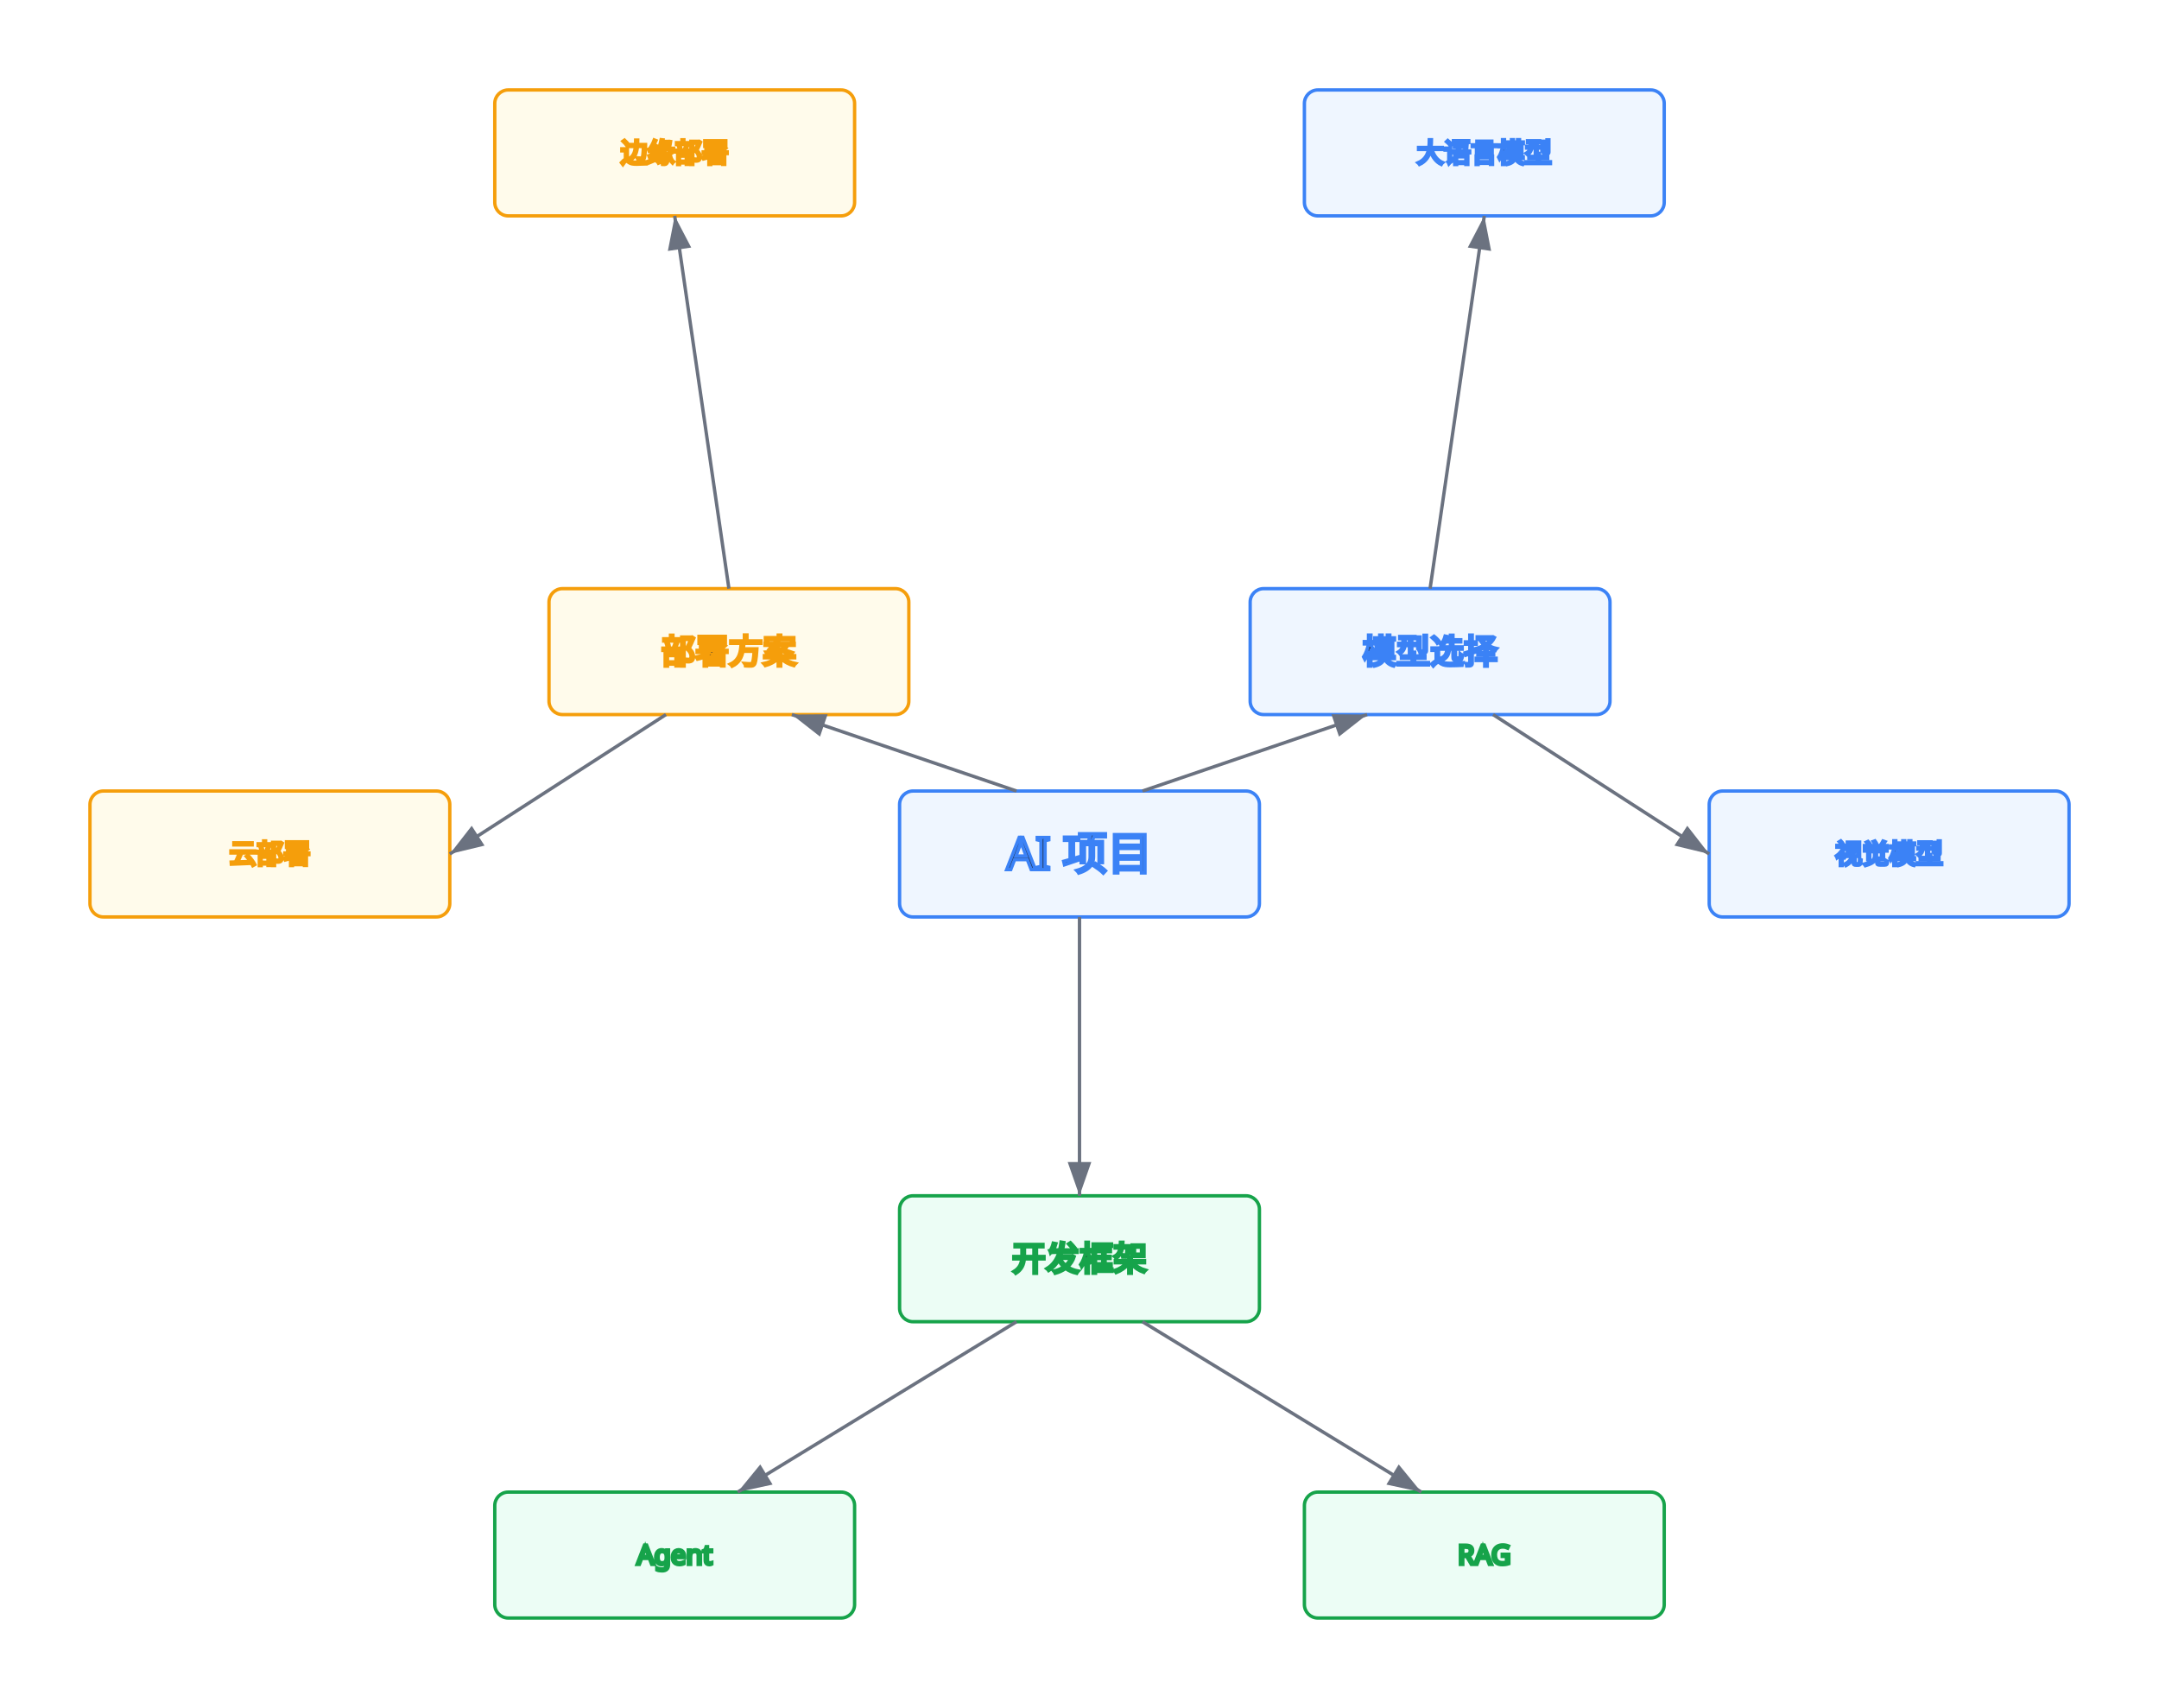
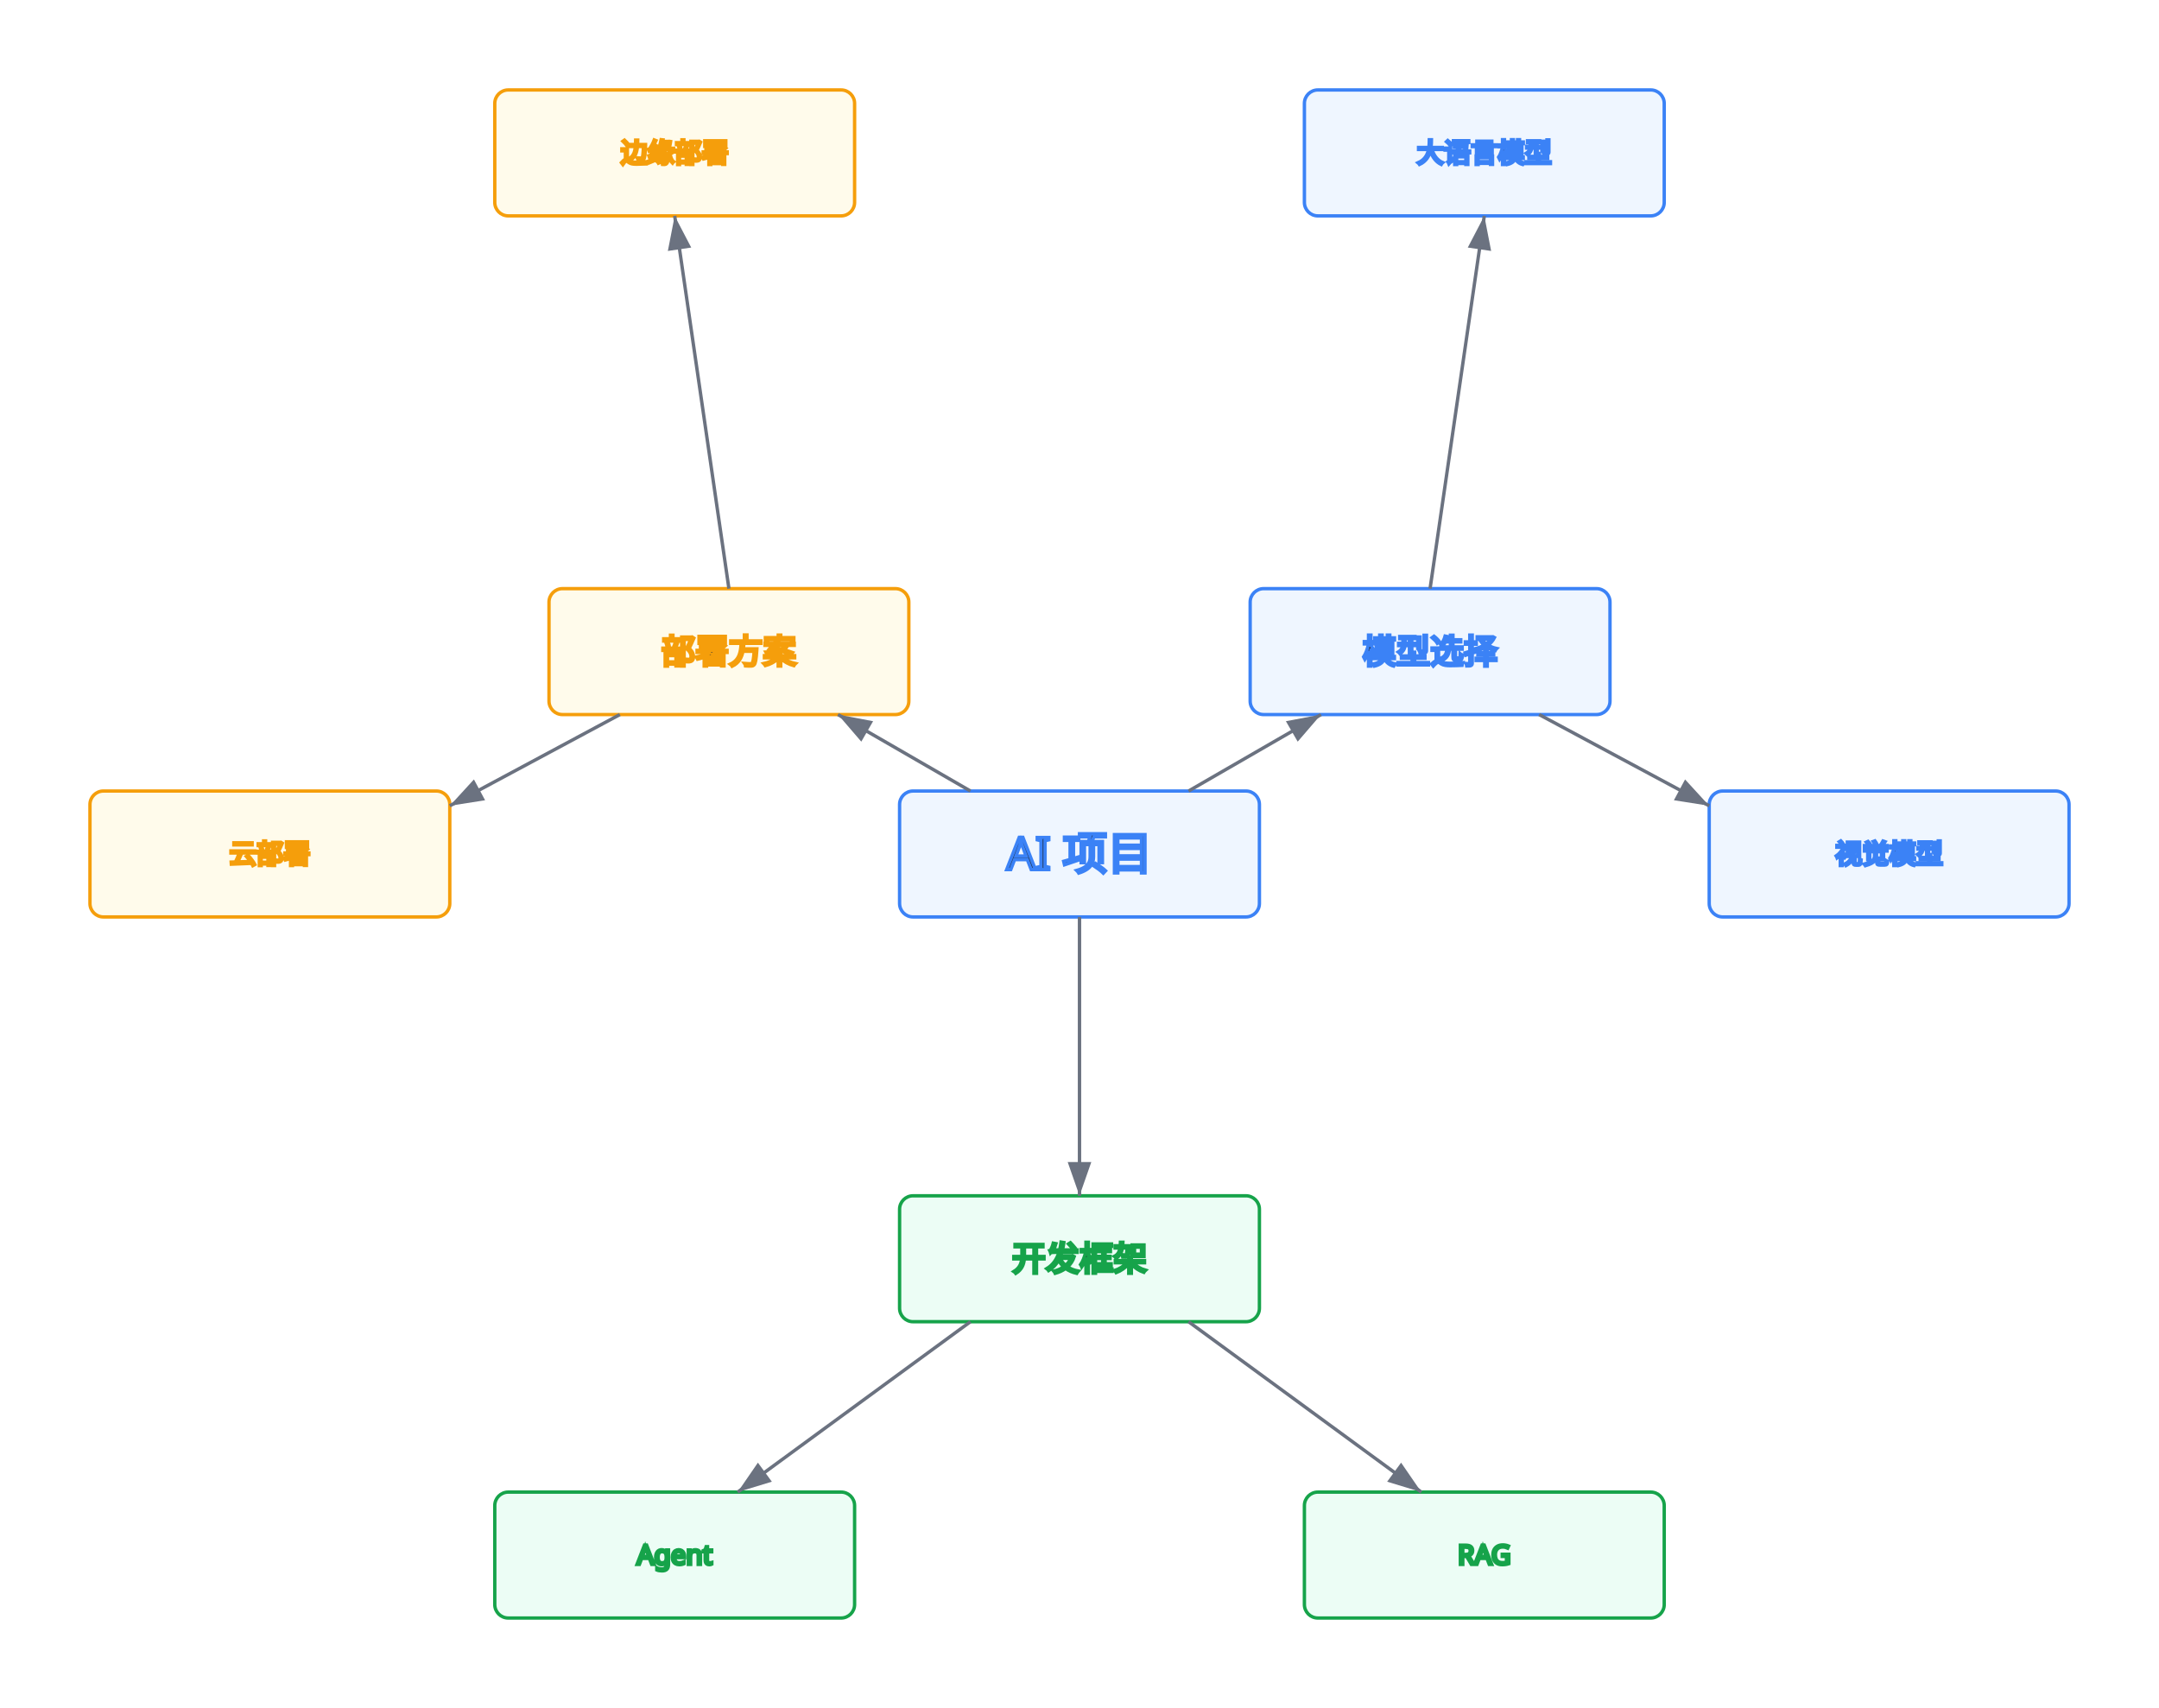
<svg xmlns="http://www.w3.org/2000/svg" width="960" height="759.538" viewBox="0 0 960 759.538">
  <defs>
    <marker id="arrowhead" markerWidth="10" markerHeight="7" refX="10" refY="3.5" orient="auto">
      <polygon points="0 0, 10 3.5, 0 7" fill="#6b7280" />
    </marker>
    <marker id="arrowhead-purple" markerWidth="10" markerHeight="7" refX="10" refY="3.5" orient="auto">
      <polygon points="0 0, 10 3.5, 0 7" fill="#7c3aed" />
    </marker>
  </defs>
  <style>.lgdl-anchors,.lgdl-edge-anchors{opacity:0;pointer-events:none;transition:opacity .12s ease}.lgdl-node:hover + .lgdl-anchors,.lgdl-class:hover + .lgdl-anchors,.lgdl-group:hover + .lgdl-anchors,.lgdl-lane:hover + .lgdl-anchors{opacity:1}.lgdl-edge:hover + .lgdl-edge-anchors,.lgdl-aggregate-edge:hover + .lgdl-edge-anchors{opacity:1}</style>
  <rect x="0" y="0" width="960" height="759.538" fill="#ffffff" />
  <g class="lgdl-node" fill="#eff6ff" stroke="#3b82f6" stroke-width="1.5">
    <rect x="400" y="351.769" width="160" height="56" rx="6" ry="6" />
    <text x="480" y="379.769" font-family="'Segoe UI', 'PingFang SC', 'Microsoft YaHei', sans-serif" font-size="20" fill="#1f2937" text-anchor="middle" dominant-baseline="middle">AI 项目</text>
  </g>
  <g class="lgdl-anchors">
    <circle cx="560.0" cy="379.8" r="3" fill="#3b82f6" />
+     <circle cx="560.0" cy="401.2" r="3" fill="#3b82f6" />
+     <circle cx="528.5" cy="407.8" r="3" fill="#3b82f6" />
    <circle cx="508.0" cy="407.8" r="3" fill="#3b82f6" />
+     <circle cx="496.2" cy="407.8" r="3" fill="#3b82f6" />
+     <circle cx="487.5" cy="407.8" r="3" fill="#3b82f6" />
    <circle cx="480.0" cy="407.8" r="3" fill="#3b82f6" />
+     <circle cx="472.5" cy="407.8" r="3" fill="#3b82f6" />
+     <circle cx="463.8" cy="407.8" r="3" fill="#3b82f6" />
    <circle cx="452.0" cy="407.8" r="3" fill="#3b82f6" />
+     <circle cx="431.5" cy="407.8" r="3" fill="#3b82f6" />
+     <circle cx="400.0" cy="401.2" r="3" fill="#3b82f6" />
    <circle cx="400.0" cy="379.8" r="3" fill="#3b82f6" />
+     <circle cx="400.0" cy="358.3" r="3" fill="#3b82f6" />
+     <circle cx="431.5" cy="351.8" r="3" fill="#3b82f6" />
    <circle cx="452.0" cy="351.8" r="3" fill="#3b82f6" />
+     <circle cx="463.8" cy="351.8" r="3" fill="#3b82f6" />
+     <circle cx="472.5" cy="351.8" r="3" fill="#3b82f6" />
    <circle cx="480.0" cy="351.8" r="3" fill="#3b82f6" />
+     <circle cx="487.5" cy="351.8" r="3" fill="#3b82f6" />
+     <circle cx="496.2" cy="351.8" r="3" fill="#3b82f6" />
    <circle cx="508.0" cy="351.8" r="3" fill="#3b82f6" />
+     <circle cx="528.5" cy="351.8" r="3" fill="#3b82f6" />
+     <circle cx="560.0" cy="358.3" r="3" fill="#3b82f6" />
  </g>
  <g class="lgdl-node" fill="#eff6ff" stroke="#3b82f6" stroke-width="1.5">
    <rect x="555.885" y="261.769" width="160" height="56" rx="6" ry="6" />
    <text x="635.885" y="289.769" font-family="'Segoe UI', 'PingFang SC', 'Microsoft YaHei', sans-serif" font-size="15" fill="#1f2937" text-anchor="middle" dominant-baseline="middle">模型选择</text>
  </g>
  <g class="lgdl-anchors">
    <circle cx="715.9" cy="289.8" r="3" fill="#3b82f6" />
+     <circle cx="715.9" cy="311.2" r="3" fill="#3b82f6" />
+     <circle cx="684.4" cy="317.8" r="3" fill="#3b82f6" />
    <circle cx="663.9" cy="317.8" r="3" fill="#3b82f6" />
+     <circle cx="652.1" cy="317.8" r="3" fill="#3b82f6" />
+     <circle cx="643.4" cy="317.8" r="3" fill="#3b82f6" />
    <circle cx="635.9" cy="317.8" r="3" fill="#3b82f6" />
+     <circle cx="628.4" cy="317.8" r="3" fill="#3b82f6" />
+     <circle cx="619.7" cy="317.8" r="3" fill="#3b82f6" />
    <circle cx="607.9" cy="317.8" r="3" fill="#3b82f6" />
+     <circle cx="587.4" cy="317.8" r="3" fill="#3b82f6" />
+     <circle cx="555.9" cy="311.2" r="3" fill="#3b82f6" />
    <circle cx="555.9" cy="289.8" r="3" fill="#3b82f6" />
+     <circle cx="555.9" cy="268.3" r="3" fill="#3b82f6" />
+     <circle cx="587.4" cy="261.8" r="3" fill="#3b82f6" />
    <circle cx="607.9" cy="261.8" r="3" fill="#3b82f6" />
+     <circle cx="619.7" cy="261.8" r="3" fill="#3b82f6" />
+     <circle cx="628.4" cy="261.8" r="3" fill="#3b82f6" />
    <circle cx="635.9" cy="261.8" r="3" fill="#3b82f6" />
+     <circle cx="643.4" cy="261.8" r="3" fill="#3b82f6" />
+     <circle cx="652.1" cy="261.8" r="3" fill="#3b82f6" />
    <circle cx="663.9" cy="261.8" r="3" fill="#3b82f6" />
+     <circle cx="684.4" cy="261.8" r="3" fill="#3b82f6" />
+     <circle cx="715.9" cy="268.3" r="3" fill="#3b82f6" />
  </g>
  <g class="lgdl-node" fill="#ecfdf5" stroke="#16a34a" stroke-width="1.5">
    <rect x="400" y="531.769" width="160" height="56" rx="6" ry="6" />
    <text x="480" y="559.769" font-family="'Segoe UI', 'PingFang SC', 'Microsoft YaHei', sans-serif" font-size="15" fill="#1f2937" text-anchor="middle" dominant-baseline="middle">开发框架</text>
  </g>
  <g class="lgdl-anchors">
    <circle cx="560.0" cy="559.8" r="3" fill="#16a34a" />
+     <circle cx="560.0" cy="581.2" r="3" fill="#16a34a" />
+     <circle cx="528.5" cy="587.8" r="3" fill="#16a34a" />
    <circle cx="508.0" cy="587.8" r="3" fill="#16a34a" />
+     <circle cx="496.2" cy="587.8" r="3" fill="#16a34a" />
+     <circle cx="487.5" cy="587.8" r="3" fill="#16a34a" />
    <circle cx="480.0" cy="587.8" r="3" fill="#16a34a" />
+     <circle cx="472.5" cy="587.8" r="3" fill="#16a34a" />
+     <circle cx="463.8" cy="587.8" r="3" fill="#16a34a" />
    <circle cx="452.0" cy="587.8" r="3" fill="#16a34a" />
+     <circle cx="431.5" cy="587.8" r="3" fill="#16a34a" />
+     <circle cx="400.0" cy="581.2" r="3" fill="#16a34a" />
    <circle cx="400.0" cy="559.8" r="3" fill="#16a34a" />
+     <circle cx="400.0" cy="538.3" r="3" fill="#16a34a" />
+     <circle cx="431.5" cy="531.8" r="3" fill="#16a34a" />
    <circle cx="452.0" cy="531.8" r="3" fill="#16a34a" />
+     <circle cx="463.8" cy="531.8" r="3" fill="#16a34a" />
+     <circle cx="472.5" cy="531.8" r="3" fill="#16a34a" />
    <circle cx="480.0" cy="531.8" r="3" fill="#16a34a" />
+     <circle cx="487.5" cy="531.8" r="3" fill="#16a34a" />
+     <circle cx="496.2" cy="531.8" r="3" fill="#16a34a" />
    <circle cx="508.0" cy="531.8" r="3" fill="#16a34a" />
+     <circle cx="528.5" cy="531.8" r="3" fill="#16a34a" />
+     <circle cx="560.0" cy="538.3" r="3" fill="#16a34a" />
  </g>
  <g class="lgdl-node" fill="#fffbeb" stroke="#f59e0b" stroke-width="1.5">
    <rect x="244.115" y="261.769" width="160" height="56" rx="6" ry="6" />
    <text x="324.115" y="289.769" font-family="'Segoe UI', 'PingFang SC', 'Microsoft YaHei', sans-serif" font-size="15" fill="#1f2937" text-anchor="middle" dominant-baseline="middle">部署方案</text>
  </g>
  <g class="lgdl-anchors">
    <circle cx="404.1" cy="289.8" r="3" fill="#f59e0b" />
+     <circle cx="404.1" cy="311.2" r="3" fill="#f59e0b" />
+     <circle cx="372.6" cy="317.8" r="3" fill="#f59e0b" />
    <circle cx="352.1" cy="317.8" r="3" fill="#f59e0b" />
+     <circle cx="340.3" cy="317.8" r="3" fill="#f59e0b" />
+     <circle cx="331.6" cy="317.8" r="3" fill="#f59e0b" />
    <circle cx="324.1" cy="317.8" r="3" fill="#f59e0b" />
+     <circle cx="316.6" cy="317.8" r="3" fill="#f59e0b" />
+     <circle cx="307.9" cy="317.8" r="3" fill="#f59e0b" />
    <circle cx="296.1" cy="317.8" r="3" fill="#f59e0b" />
+     <circle cx="275.6" cy="317.8" r="3" fill="#f59e0b" />
+     <circle cx="244.1" cy="311.2" r="3" fill="#f59e0b" />
    <circle cx="244.1" cy="289.8" r="3" fill="#f59e0b" />
+     <circle cx="244.1" cy="268.3" r="3" fill="#f59e0b" />
+     <circle cx="275.6" cy="261.8" r="3" fill="#f59e0b" />
    <circle cx="296.1" cy="261.8" r="3" fill="#f59e0b" />
+     <circle cx="307.9" cy="261.8" r="3" fill="#f59e0b" />
+     <circle cx="316.6" cy="261.8" r="3" fill="#f59e0b" />
    <circle cx="324.1" cy="261.8" r="3" fill="#f59e0b" />
+     <circle cx="331.6" cy="261.8" r="3" fill="#f59e0b" />
+     <circle cx="340.3" cy="261.8" r="3" fill="#f59e0b" />
    <circle cx="352.1" cy="261.8" r="3" fill="#f59e0b" />
+     <circle cx="372.6" cy="261.8" r="3" fill="#f59e0b" />
+     <circle cx="404.1" cy="268.3" r="3" fill="#f59e0b" />
  </g>
  <g class="lgdl-node" fill="#eff6ff" stroke="#3b82f6" stroke-width="1.5">
    <rect x="580" y="40" width="160" height="56" rx="6" ry="6" />
    <text x="660" y="68" font-family="'Segoe UI', 'PingFang SC', 'Microsoft YaHei', sans-serif" font-size="12" fill="#1f2937" text-anchor="middle" dominant-baseline="middle">大语言模型</text>
  </g>
  <g class="lgdl-anchors">
    <circle cx="740.0" cy="68.0" r="3" fill="#3b82f6" />
+     <circle cx="740.0" cy="89.4" r="3" fill="#3b82f6" />
+     <circle cx="708.5" cy="96.0" r="3" fill="#3b82f6" />
    <circle cx="688.0" cy="96.0" r="3" fill="#3b82f6" />
+     <circle cx="676.2" cy="96.0" r="3" fill="#3b82f6" />
+     <circle cx="667.5" cy="96.0" r="3" fill="#3b82f6" />
    <circle cx="660.0" cy="96.0" r="3" fill="#3b82f6" />
+     <circle cx="652.5" cy="96.0" r="3" fill="#3b82f6" />
+     <circle cx="643.8" cy="96.0" r="3" fill="#3b82f6" />
    <circle cx="632.0" cy="96.0" r="3" fill="#3b82f6" />
+     <circle cx="611.5" cy="96.0" r="3" fill="#3b82f6" />
+     <circle cx="580.0" cy="89.4" r="3" fill="#3b82f6" />
    <circle cx="580.0" cy="68.0" r="3" fill="#3b82f6" />
+     <circle cx="580.0" cy="46.6" r="3" fill="#3b82f6" />
+     <circle cx="611.5" cy="40.0" r="3" fill="#3b82f6" />
    <circle cx="632.0" cy="40.0" r="3" fill="#3b82f6" />
+     <circle cx="643.8" cy="40.0" r="3" fill="#3b82f6" />
+     <circle cx="652.5" cy="40.0" r="3" fill="#3b82f6" />
    <circle cx="660.0" cy="40.0" r="3" fill="#3b82f6" />
+     <circle cx="667.5" cy="40.0" r="3" fill="#3b82f6" />
+     <circle cx="676.2" cy="40.0" r="3" fill="#3b82f6" />
    <circle cx="688.0" cy="40.0" r="3" fill="#3b82f6" />
+     <circle cx="708.5" cy="40.0" r="3" fill="#3b82f6" />
+     <circle cx="740.0" cy="46.6" r="3" fill="#3b82f6" />
  </g>
  <g class="lgdl-node" fill="#eff6ff" stroke="#3b82f6" stroke-width="1.5">
    <rect x="760" y="351.769" width="160" height="56" rx="6" ry="6" />
    <text x="840" y="379.769" font-family="'Segoe UI', 'PingFang SC', 'Microsoft YaHei', sans-serif" font-size="12" fill="#1f2937" text-anchor="middle" dominant-baseline="middle">视觉模型</text>
  </g>
  <g class="lgdl-anchors">
    <circle cx="920.0" cy="379.8" r="3" fill="#3b82f6" />
+     <circle cx="920.0" cy="401.2" r="3" fill="#3b82f6" />
+     <circle cx="888.5" cy="407.8" r="3" fill="#3b82f6" />
    <circle cx="868.0" cy="407.8" r="3" fill="#3b82f6" />
+     <circle cx="856.2" cy="407.8" r="3" fill="#3b82f6" />
+     <circle cx="847.5" cy="407.8" r="3" fill="#3b82f6" />
    <circle cx="840.0" cy="407.8" r="3" fill="#3b82f6" />
+     <circle cx="832.5" cy="407.8" r="3" fill="#3b82f6" />
+     <circle cx="823.8" cy="407.8" r="3" fill="#3b82f6" />
    <circle cx="812.0" cy="407.8" r="3" fill="#3b82f6" />
+     <circle cx="791.5" cy="407.8" r="3" fill="#3b82f6" />
+     <circle cx="760.0" cy="401.2" r="3" fill="#3b82f6" />
    <circle cx="760.0" cy="379.8" r="3" fill="#3b82f6" />
+     <circle cx="760.0" cy="358.3" r="3" fill="#3b82f6" />
+     <circle cx="791.5" cy="351.8" r="3" fill="#3b82f6" />
    <circle cx="812.0" cy="351.8" r="3" fill="#3b82f6" />
+     <circle cx="823.8" cy="351.8" r="3" fill="#3b82f6" />
+     <circle cx="832.5" cy="351.8" r="3" fill="#3b82f6" />
    <circle cx="840.0" cy="351.8" r="3" fill="#3b82f6" />
+     <circle cx="847.5" cy="351.8" r="3" fill="#3b82f6" />
+     <circle cx="856.2" cy="351.8" r="3" fill="#3b82f6" />
    <circle cx="868.0" cy="351.8" r="3" fill="#3b82f6" />
+     <circle cx="888.5" cy="351.8" r="3" fill="#3b82f6" />
+     <circle cx="920.0" cy="358.3" r="3" fill="#3b82f6" />
  </g>
  <g class="lgdl-node" fill="#ecfdf5" stroke="#16a34a" stroke-width="1.5">
    <rect x="580" y="663.538" width="160" height="56" rx="6" ry="6" />
    <text x="660" y="691.538" font-family="'Segoe UI', 'PingFang SC', 'Microsoft YaHei', sans-serif" font-size="12" fill="#1f2937" text-anchor="middle" dominant-baseline="middle">RAG</text>
  </g>
  <g class="lgdl-anchors">
    <circle cx="740.0" cy="691.5" r="3" fill="#16a34a" />
+     <circle cx="740.0" cy="713.0" r="3" fill="#16a34a" />
+     <circle cx="708.5" cy="719.5" r="3" fill="#16a34a" />
    <circle cx="688.0" cy="719.5" r="3" fill="#16a34a" />
+     <circle cx="676.2" cy="719.5" r="3" fill="#16a34a" />
+     <circle cx="667.5" cy="719.5" r="3" fill="#16a34a" />
    <circle cx="660.0" cy="719.5" r="3" fill="#16a34a" />
+     <circle cx="652.5" cy="719.5" r="3" fill="#16a34a" />
+     <circle cx="643.8" cy="719.5" r="3" fill="#16a34a" />
    <circle cx="632.0" cy="719.5" r="3" fill="#16a34a" />
+     <circle cx="611.5" cy="719.5" r="3" fill="#16a34a" />
+     <circle cx="580.0" cy="713.0" r="3" fill="#16a34a" />
    <circle cx="580.0" cy="691.5" r="3" fill="#16a34a" />
+     <circle cx="580.0" cy="670.1" r="3" fill="#16a34a" />
+     <circle cx="611.5" cy="663.5" r="3" fill="#16a34a" />
    <circle cx="632.0" cy="663.5" r="3" fill="#16a34a" />
+     <circle cx="643.8" cy="663.5" r="3" fill="#16a34a" />
+     <circle cx="652.5" cy="663.5" r="3" fill="#16a34a" />
    <circle cx="660.0" cy="663.5" r="3" fill="#16a34a" />
+     <circle cx="667.5" cy="663.5" r="3" fill="#16a34a" />
+     <circle cx="676.2" cy="663.5" r="3" fill="#16a34a" />
    <circle cx="688.0" cy="663.5" r="3" fill="#16a34a" />
+     <circle cx="708.5" cy="663.5" r="3" fill="#16a34a" />
+     <circle cx="740.0" cy="670.1" r="3" fill="#16a34a" />
  </g>
  <g class="lgdl-node" fill="#ecfdf5" stroke="#16a34a" stroke-width="1.5">
    <rect x="220" y="663.538" width="160" height="56" rx="6" ry="6" />
    <text x="300" y="691.538" font-family="'Segoe UI', 'PingFang SC', 'Microsoft YaHei', sans-serif" font-size="12" fill="#1f2937" text-anchor="middle" dominant-baseline="middle">Agent</text>
  </g>
  <g class="lgdl-anchors">
    <circle cx="380.0" cy="691.5" r="3" fill="#16a34a" />
+     <circle cx="380.0" cy="713.0" r="3" fill="#16a34a" />
+     <circle cx="348.5" cy="719.5" r="3" fill="#16a34a" />
    <circle cx="328.0" cy="719.5" r="3" fill="#16a34a" />
+     <circle cx="316.2" cy="719.5" r="3" fill="#16a34a" />
+     <circle cx="307.5" cy="719.5" r="3" fill="#16a34a" />
    <circle cx="300.0" cy="719.5" r="3" fill="#16a34a" />
+     <circle cx="292.5" cy="719.5" r="3" fill="#16a34a" />
+     <circle cx="283.8" cy="719.5" r="3" fill="#16a34a" />
    <circle cx="272.0" cy="719.5" r="3" fill="#16a34a" />
+     <circle cx="251.5" cy="719.5" r="3" fill="#16a34a" />
+     <circle cx="220.0" cy="713.0" r="3" fill="#16a34a" />
    <circle cx="220.0" cy="691.5" r="3" fill="#16a34a" />
+     <circle cx="220.0" cy="670.1" r="3" fill="#16a34a" />
+     <circle cx="251.5" cy="663.5" r="3" fill="#16a34a" />
    <circle cx="272.0" cy="663.5" r="3" fill="#16a34a" />
+     <circle cx="283.8" cy="663.5" r="3" fill="#16a34a" />
+     <circle cx="292.5" cy="663.5" r="3" fill="#16a34a" />
    <circle cx="300.0" cy="663.5" r="3" fill="#16a34a" />
+     <circle cx="307.5" cy="663.5" r="3" fill="#16a34a" />
+     <circle cx="316.2" cy="663.5" r="3" fill="#16a34a" />
    <circle cx="328.0" cy="663.5" r="3" fill="#16a34a" />
+     <circle cx="348.5" cy="663.5" r="3" fill="#16a34a" />
+     <circle cx="380.0" cy="670.1" r="3" fill="#16a34a" />
  </g>
  <g class="lgdl-node" fill="#fffbeb" stroke="#f59e0b" stroke-width="1.5">
    <rect x="40" y="351.769" width="160" height="56" rx="6" ry="6" />
    <text x="120" y="379.769" font-family="'Segoe UI', 'PingFang SC', 'Microsoft YaHei', sans-serif" font-size="12" fill="#1f2937" text-anchor="middle" dominant-baseline="middle">云部署</text>
  </g>
  <g class="lgdl-anchors">
    <circle cx="200.0" cy="379.8" r="3" fill="#f59e0b" />
+     <circle cx="200.0" cy="401.2" r="3" fill="#f59e0b" />
+     <circle cx="168.5" cy="407.8" r="3" fill="#f59e0b" />
    <circle cx="148.0" cy="407.8" r="3" fill="#f59e0b" />
+     <circle cx="136.2" cy="407.8" r="3" fill="#f59e0b" />
+     <circle cx="127.5" cy="407.8" r="3" fill="#f59e0b" />
    <circle cx="120.0" cy="407.8" r="3" fill="#f59e0b" />
+     <circle cx="112.5" cy="407.8" r="3" fill="#f59e0b" />
+     <circle cx="103.8" cy="407.8" r="3" fill="#f59e0b" />
    <circle cx="92.0" cy="407.8" r="3" fill="#f59e0b" />
+     <circle cx="71.5" cy="407.8" r="3" fill="#f59e0b" />
+     <circle cx="40.0" cy="401.2" r="3" fill="#f59e0b" />
    <circle cx="40.0" cy="379.8" r="3" fill="#f59e0b" />
+     <circle cx="40.0" cy="358.3" r="3" fill="#f59e0b" />
+     <circle cx="71.5" cy="351.8" r="3" fill="#f59e0b" />
    <circle cx="92.0" cy="351.8" r="3" fill="#f59e0b" />
+     <circle cx="103.8" cy="351.8" r="3" fill="#f59e0b" />
+     <circle cx="112.5" cy="351.8" r="3" fill="#f59e0b" />
    <circle cx="120.0" cy="351.8" r="3" fill="#f59e0b" />
+     <circle cx="127.5" cy="351.8" r="3" fill="#f59e0b" />
+     <circle cx="136.2" cy="351.8" r="3" fill="#f59e0b" />
    <circle cx="148.0" cy="351.8" r="3" fill="#f59e0b" />
+     <circle cx="168.5" cy="351.8" r="3" fill="#f59e0b" />
+     <circle cx="200.0" cy="358.3" r="3" fill="#f59e0b" />
  </g>
  <g class="lgdl-node" fill="#fffbeb" stroke="#f59e0b" stroke-width="1.5">
    <rect x="220" y="40" width="160" height="56" rx="6" ry="6" />
    <text x="300" y="68" font-family="'Segoe UI', 'PingFang SC', 'Microsoft YaHei', sans-serif" font-size="12" fill="#1f2937" text-anchor="middle" dominant-baseline="middle">边缘部署</text>
  </g>
  <g class="lgdl-anchors">
    <circle cx="380.0" cy="68.0" r="3" fill="#f59e0b" />
+     <circle cx="380.0" cy="89.4" r="3" fill="#f59e0b" />
+     <circle cx="348.5" cy="96.0" r="3" fill="#f59e0b" />
    <circle cx="328.0" cy="96.0" r="3" fill="#f59e0b" />
+     <circle cx="316.2" cy="96.0" r="3" fill="#f59e0b" />
+     <circle cx="307.5" cy="96.0" r="3" fill="#f59e0b" />
    <circle cx="300.0" cy="96.0" r="3" fill="#f59e0b" />
+     <circle cx="292.5" cy="96.0" r="3" fill="#f59e0b" />
+     <circle cx="283.8" cy="96.0" r="3" fill="#f59e0b" />
    <circle cx="272.0" cy="96.0" r="3" fill="#f59e0b" />
+     <circle cx="251.5" cy="96.0" r="3" fill="#f59e0b" />
+     <circle cx="220.0" cy="89.4" r="3" fill="#f59e0b" />
    <circle cx="220.0" cy="68.0" r="3" fill="#f59e0b" />
+     <circle cx="220.0" cy="46.6" r="3" fill="#f59e0b" />
+     <circle cx="251.5" cy="40.0" r="3" fill="#f59e0b" />
    <circle cx="272.0" cy="40.0" r="3" fill="#f59e0b" />
+     <circle cx="283.8" cy="40.0" r="3" fill="#f59e0b" />
+     <circle cx="292.5" cy="40.0" r="3" fill="#f59e0b" />
    <circle cx="300.0" cy="40.0" r="3" fill="#f59e0b" />
+     <circle cx="307.5" cy="40.0" r="3" fill="#f59e0b" />
+     <circle cx="316.2" cy="40.0" r="3" fill="#f59e0b" />
    <circle cx="328.0" cy="40.0" r="3" fill="#f59e0b" />
-   </g>
-   <g class="lgdl-edge">
-     <path d="M 508,351.769 L 607.885,317.769" fill="none" stroke="#6b7280" stroke-width="1.5" marker-end="url(#arrowhead)" />
-   </g>
-   <g class="lgdl-edge-anchors">
-     <circle cx="508.0" cy="351.8" r="3.5" fill="#6b7280" />
-     <circle cx="607.9" cy="317.8" r="3.5" fill="#6b7280" />
+     <circle cx="348.5" cy="40.0" r="3" fill="#f59e0b" />
+     <circle cx="380.0" cy="46.6" r="3" fill="#f59e0b" />
+   </g>
+   <g class="lgdl-edge">
+     <path d="M 528.497,351.769 L 587.387,317.769" fill="none" stroke="#6b7280" stroke-width="1.5" marker-end="url(#arrowhead)" />
+   </g>
+   <g class="lgdl-edge-anchors">
+     <circle cx="528.5" cy="351.8" r="3.5" fill="#6b7280" />
+     <circle cx="587.4" cy="317.8" r="3.5" fill="#6b7280" />
  </g>
  <g class="lgdl-edge">
    <path d="M 480,407.769 L 480,531.769" fill="none" stroke="#6b7280" stroke-width="1.5" marker-end="url(#arrowhead)" />
  </g>
  <g class="lgdl-edge-anchors">
    <circle cx="480.0" cy="407.8" r="3.5" fill="#6b7280" />
    <circle cx="480.0" cy="531.8" r="3.5" fill="#6b7280" />
  </g>
  <g class="lgdl-edge">
-     <path d="M 452,351.769 L 352.115,317.769" fill="none" stroke="#6b7280" stroke-width="1.5" marker-end="url(#arrowhead)" />
-   </g>
-   <g class="lgdl-edge-anchors">
-     <circle cx="452.0" cy="351.8" r="3.5" fill="#6b7280" />
-     <circle cx="352.1" cy="317.8" r="3.5" fill="#6b7280" />
+     <path d="M 431.503,351.769 L 372.613,317.769" fill="none" stroke="#6b7280" stroke-width="1.5" marker-end="url(#arrowhead)" />
+   </g>
+   <g class="lgdl-edge-anchors">
+     <circle cx="431.5" cy="351.8" r="3.5" fill="#6b7280" />
+     <circle cx="372.6" cy="317.8" r="3.5" fill="#6b7280" />
  </g>
  <g class="lgdl-edge">
    <path d="M 635.885,261.769 L 660,96" fill="none" stroke="#6b7280" stroke-width="1.5" marker-end="url(#arrowhead)" />
  </g>
  <g class="lgdl-edge-anchors">
    <circle cx="635.9" cy="261.8" r="3.5" fill="#6b7280" />
    <circle cx="660.0" cy="96.0" r="3.5" fill="#6b7280" />
  </g>
  <g class="lgdl-edge">
-     <path d="M 663.885,317.769 L 760,379.769" fill="none" stroke="#6b7280" stroke-width="1.5" marker-end="url(#arrowhead)" />
-   </g>
-   <g class="lgdl-edge-anchors">
-     <circle cx="663.9" cy="317.8" r="3.5" fill="#6b7280" />
-     <circle cx="760.0" cy="379.8" r="3.5" fill="#6b7280" />
-   </g>
-   <g class="lgdl-edge">
-     <path d="M 508,587.769 L 632,663.538" fill="none" stroke="#6b7280" stroke-width="1.5" marker-end="url(#arrowhead)" />
-   </g>
-   <g class="lgdl-edge-anchors">
-     <circle cx="508.0" cy="587.8" r="3.5" fill="#6b7280" />
+     <path d="M 684.382,317.769 L 760,358.333" fill="none" stroke="#6b7280" stroke-width="1.5" marker-end="url(#arrowhead)" />
+   </g>
+   <g class="lgdl-edge-anchors">
+     <circle cx="684.4" cy="317.8" r="3.5" fill="#6b7280" />
+     <circle cx="760.0" cy="358.3" r="3.5" fill="#6b7280" />
+   </g>
+   <g class="lgdl-edge">
+     <path d="M 528.497,587.769 L 632,663.538" fill="none" stroke="#6b7280" stroke-width="1.5" marker-end="url(#arrowhead)" />
+   </g>
+   <g class="lgdl-edge-anchors">
+     <circle cx="528.5" cy="587.8" r="3.5" fill="#6b7280" />
    <circle cx="632.0" cy="663.5" r="3.5" fill="#6b7280" />
  </g>
  <g class="lgdl-edge">
-     <path d="M 452,587.769 L 328,663.538" fill="none" stroke="#6b7280" stroke-width="1.5" marker-end="url(#arrowhead)" />
-   </g>
-   <g class="lgdl-edge-anchors">
-     <circle cx="452.0" cy="587.8" r="3.5" fill="#6b7280" />
+     <path d="M 431.503,587.769 L 328,663.538" fill="none" stroke="#6b7280" stroke-width="1.5" marker-end="url(#arrowhead)" />
+   </g>
+   <g class="lgdl-edge-anchors">
+     <circle cx="431.5" cy="587.8" r="3.5" fill="#6b7280" />
    <circle cx="328.0" cy="663.5" r="3.5" fill="#6b7280" />
  </g>
  <g class="lgdl-edge">
-     <path d="M 296.115,317.769 L 200,379.769" fill="none" stroke="#6b7280" stroke-width="1.5" marker-end="url(#arrowhead)" />
-   </g>
-   <g class="lgdl-edge-anchors">
-     <circle cx="296.1" cy="317.8" r="3.5" fill="#6b7280" />
-     <circle cx="200.0" cy="379.8" r="3.5" fill="#6b7280" />
+     <path d="M 275.618,317.769 L 200,358.333" fill="none" stroke="#6b7280" stroke-width="1.5" marker-end="url(#arrowhead)" />
+   </g>
+   <g class="lgdl-edge-anchors">
+     <circle cx="275.6" cy="317.8" r="3.5" fill="#6b7280" />
+     <circle cx="200.0" cy="358.3" r="3.5" fill="#6b7280" />
  </g>
  <g class="lgdl-edge">
    <path d="M 324.115,261.769 L 300,96" fill="none" stroke="#6b7280" stroke-width="1.5" marker-end="url(#arrowhead)" />
  </g>
  <g class="lgdl-edge-anchors">
    <circle cx="324.1" cy="261.8" r="3.5" fill="#6b7280" />
    <circle cx="300.0" cy="96.0" r="3.5" fill="#6b7280" />
  </g>
</svg>
